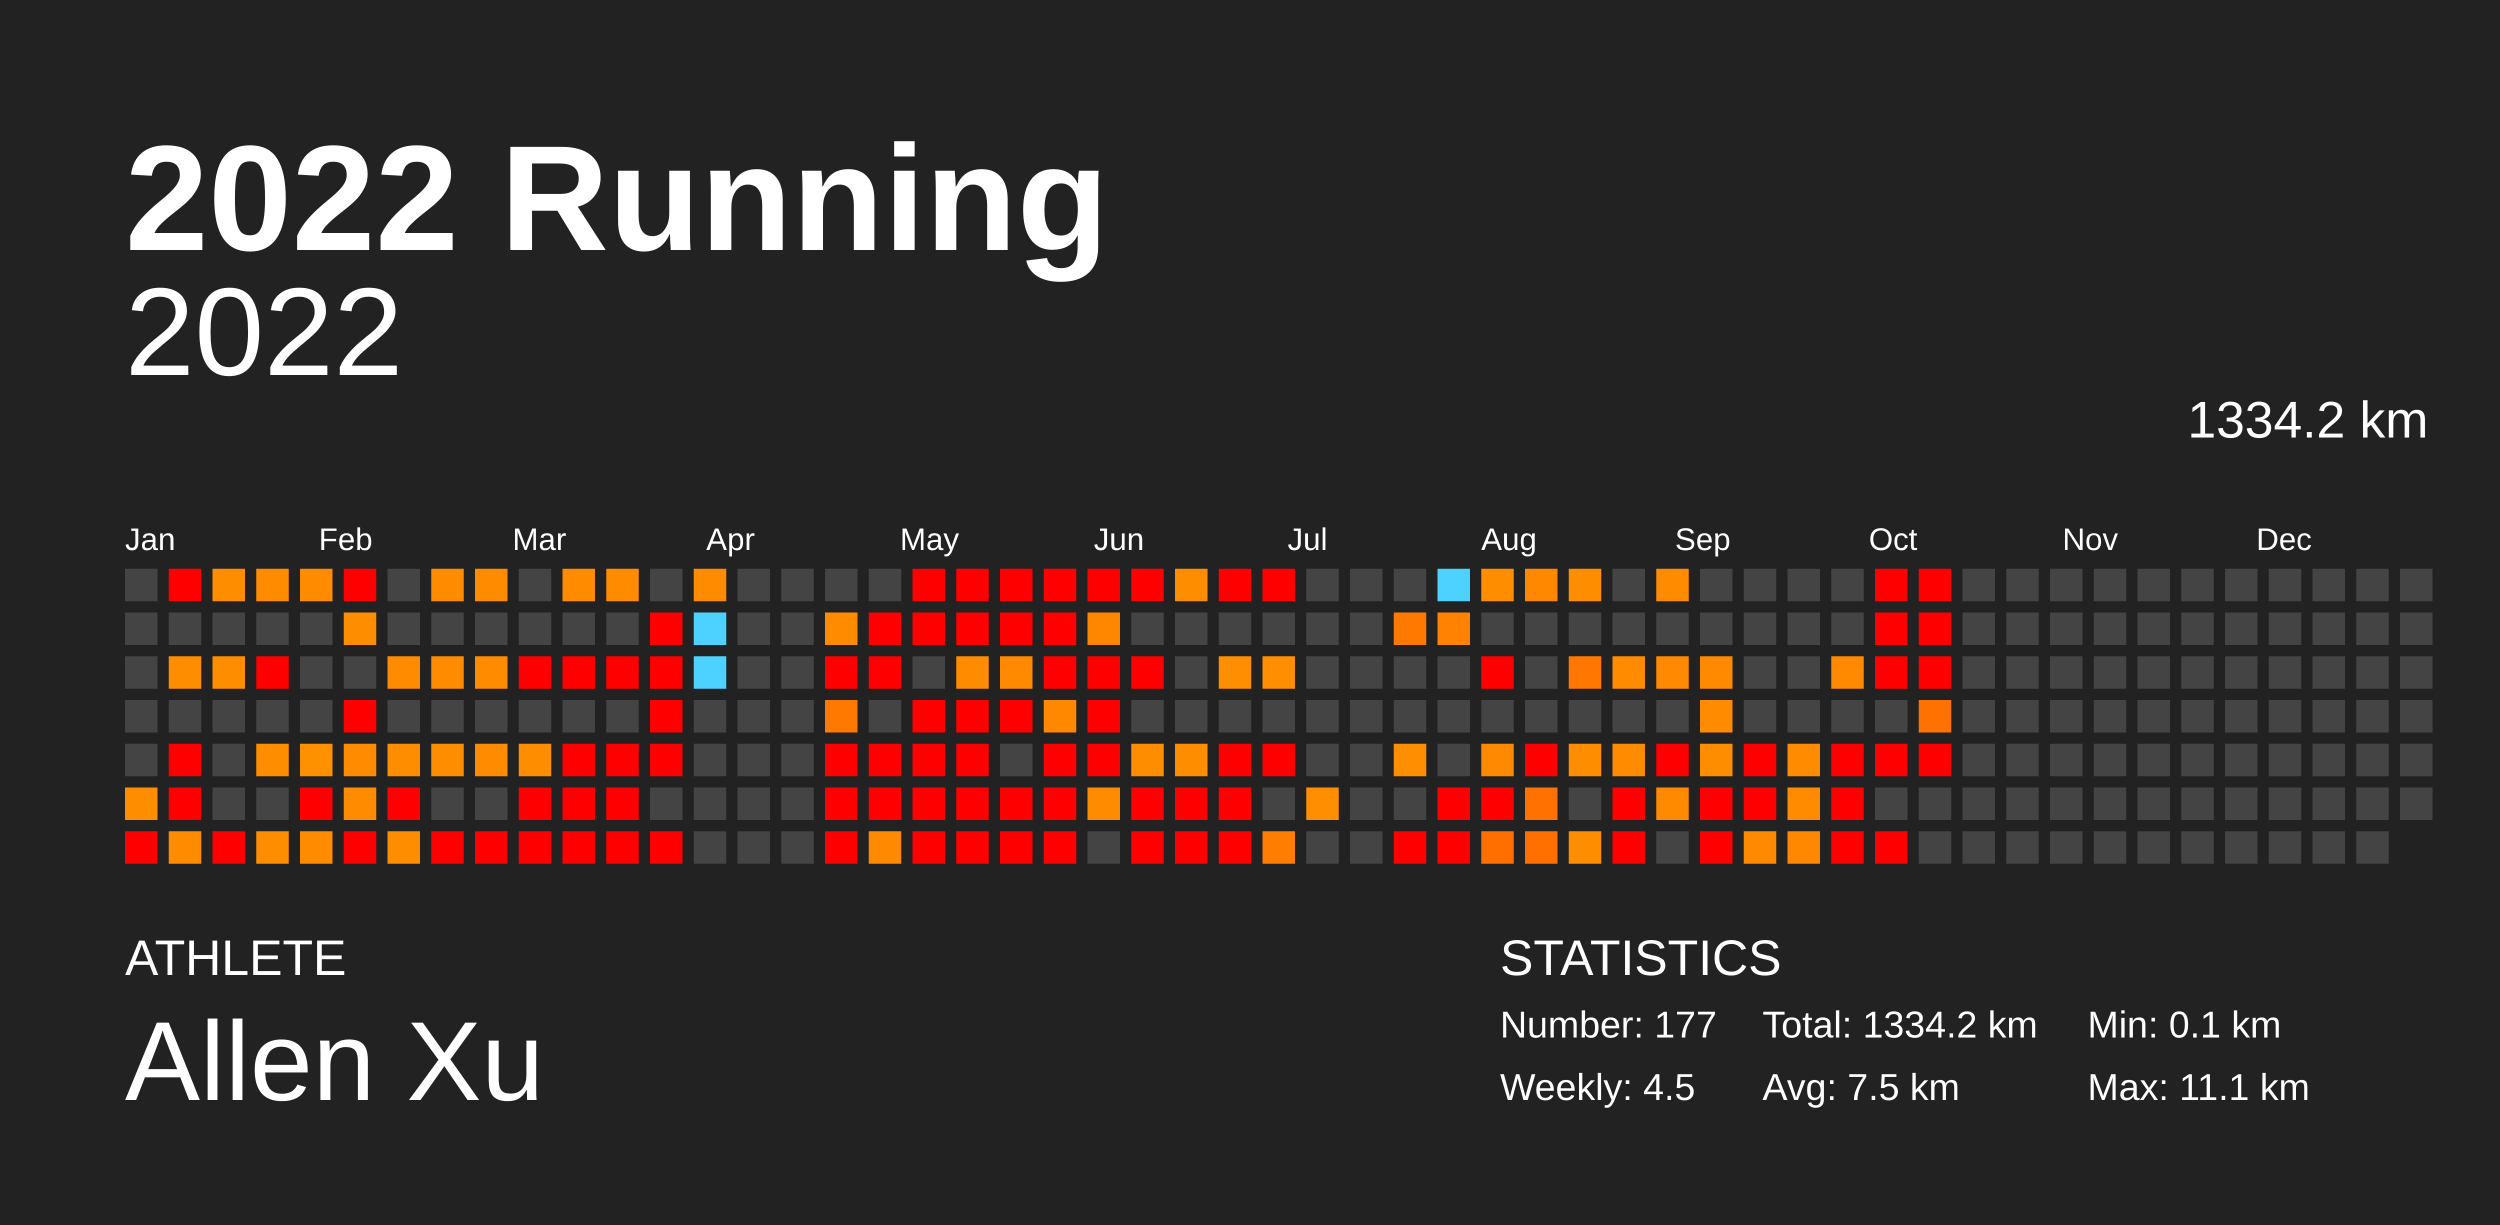
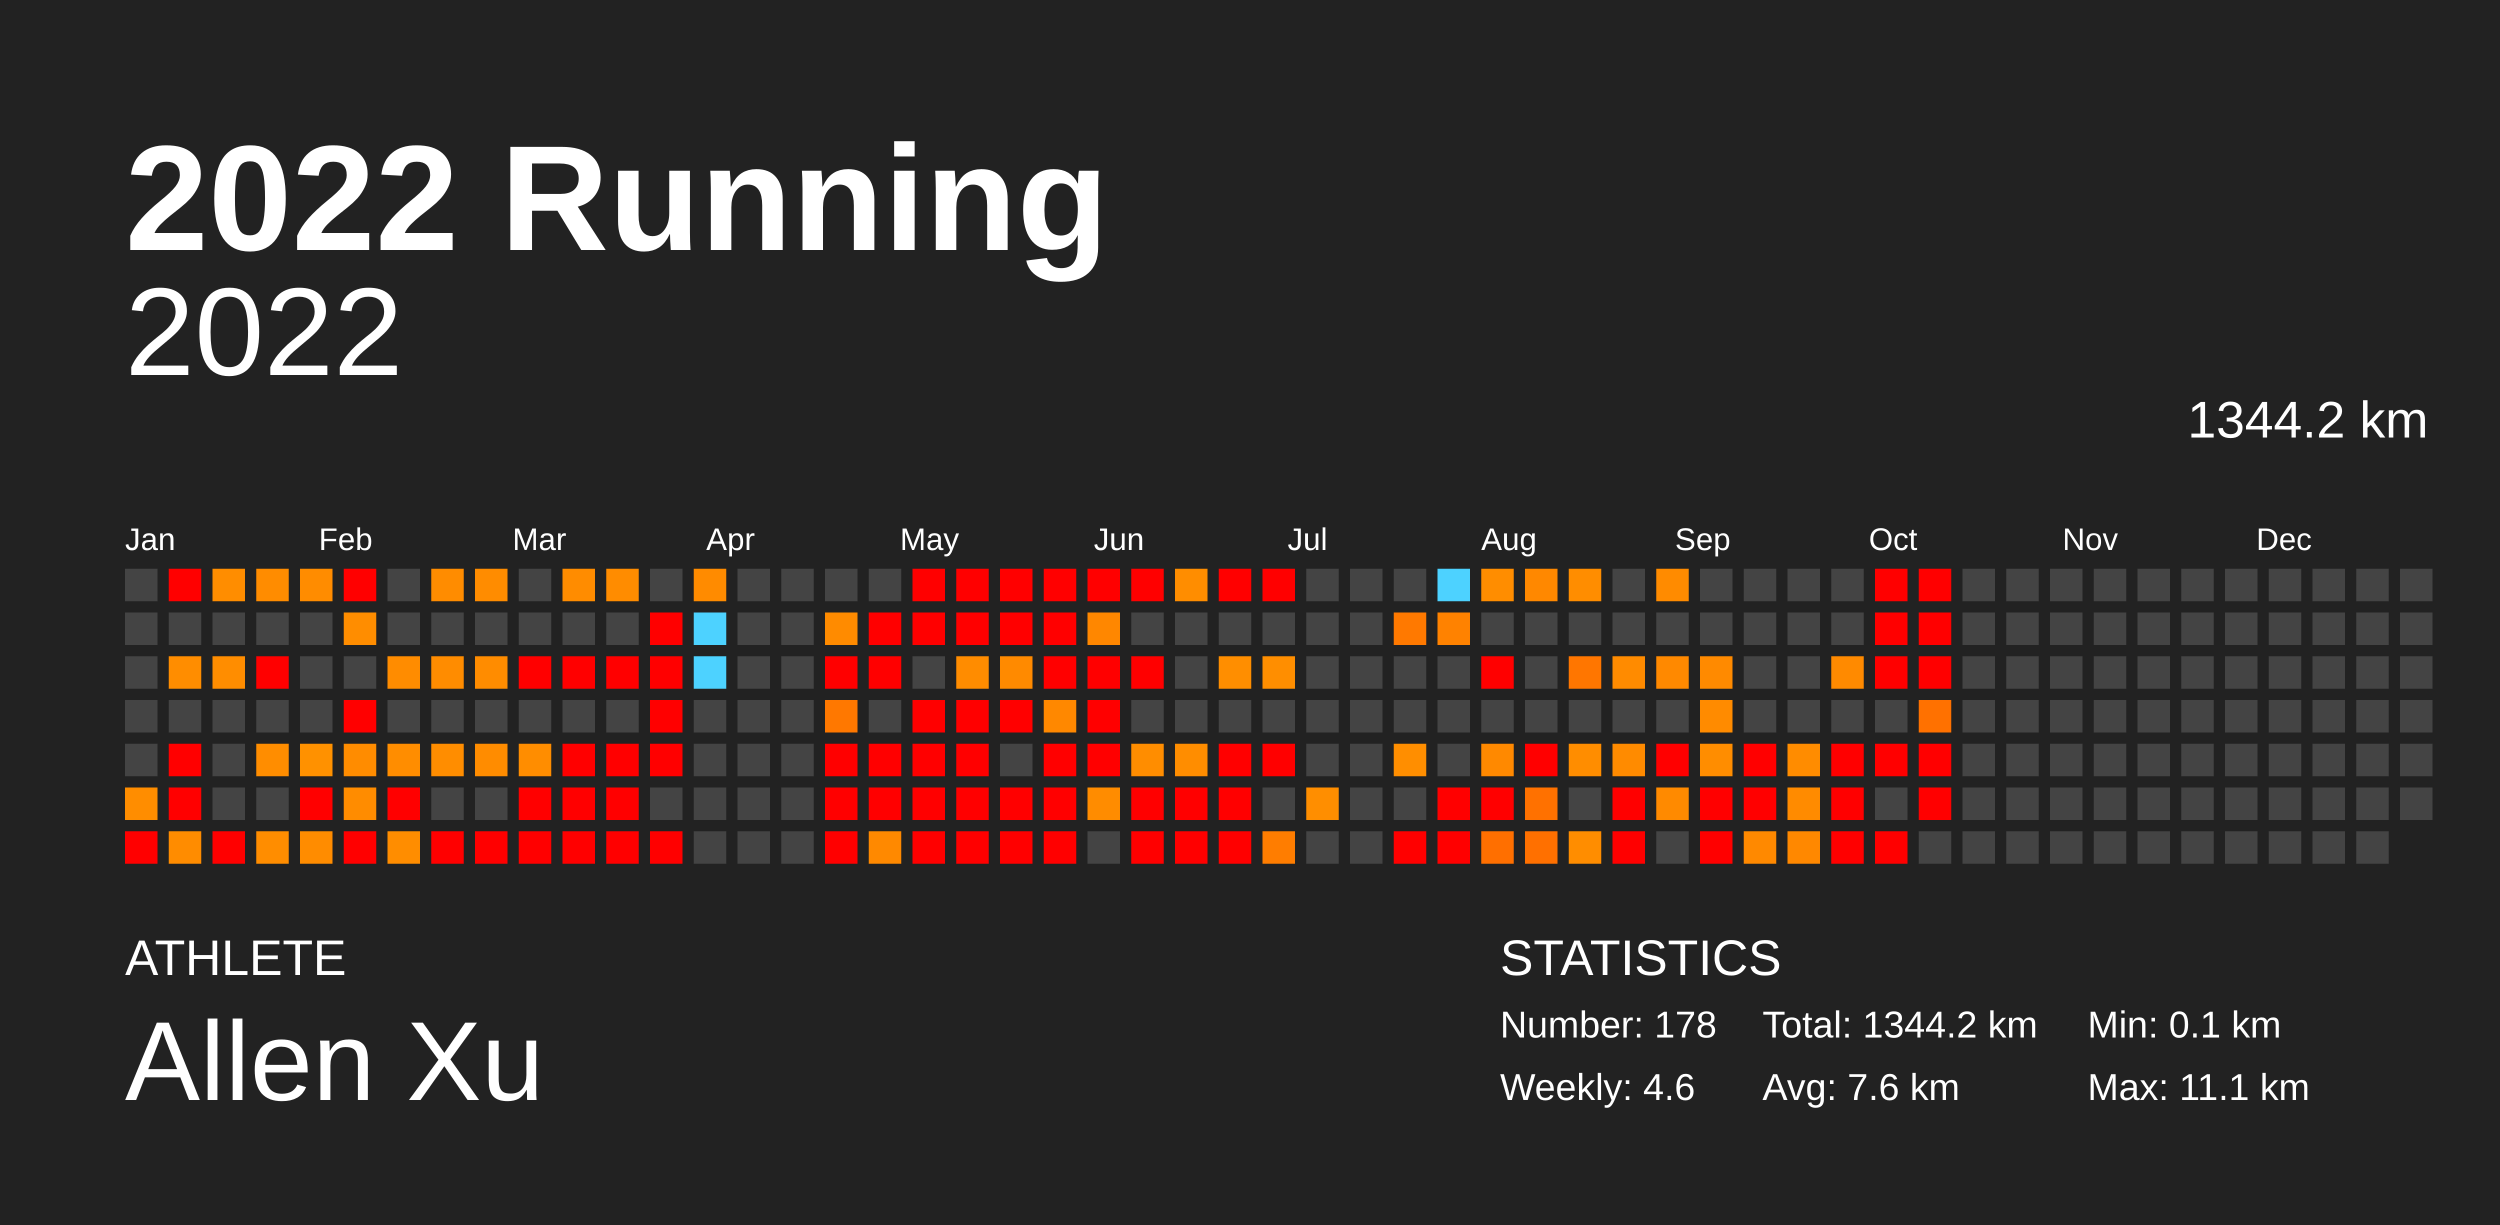
<svg xmlns="http://www.w3.org/2000/svg" baseProfile="full" height="98mm" version="1.1" viewBox="0,0,200,98" width="200mm">
  <defs />
  <rect fill="#222222" height="98" width="200" x="0" y="0" />
  <text fill="#FFFFFF" style="font-size:12px; font-family:Arial; font-weight:bold;" x="10" y="20">2022 Running</text>
  <text fill="#FFFFFF" style="font-size:4px; font-family:Arial" x="10" y="78">ATHLETE</text>
  <text fill="#FFFFFF" style="font-size:9px; font-family:Arial" x="10" y="88">Allen Xu</text>
  <text fill="#FFFFFF" style="font-size:4px; font-family:Arial" x="120" y="78">STATISTICS</text>
-   <text fill="#FFFFFF" style="font-size:3px; font-family:Arial" x="120" y="83">Number: 177</text>
-   <text fill="#FFFFFF" style="font-size:3px; font-family:Arial" x="120" y="88">Weekly: 4.5</text>
-   <text fill="#FFFFFF" style="font-size:3px; font-family:Arial" x="141" y="83">Total: 1334.2 km</text>
-   <text fill="#FFFFFF" style="font-size:3px; font-family:Arial" x="141" y="88">Avg: 7.5 km</text>
+   <text fill="#FFFFFF" style="font-size:3px; font-family:Arial" x="120" y="83">Number: 178</text>
+   <text fill="#FFFFFF" style="font-size:3px; font-family:Arial" x="120" y="88">Weekly: 4.6</text>
+   <text fill="#FFFFFF" style="font-size:3px; font-family:Arial" x="141" y="83">Total: 1344.2 km</text>
+   <text fill="#FFFFFF" style="font-size:3px; font-family:Arial" x="141" y="88">Avg: 7.6 km</text>
  <text fill="#FFFFFF" style="font-size:3px; font-family:Arial" x="167" y="83">Min: 0.1 km</text>
  <text fill="#FFFFFF" style="font-size:3px; font-family:Arial" x="167" y="88">Max: 11.1 km</text>
  <text alignment-baseline="hanging" fill="#FFFFFF" style="font-size:10.0px; font-family:Arial;" x="10" y="30">2022</text>
-   <text alignment-baseline="hanging" fill="#FFFFFF" style="font-size:4.125px; font-family:Arial;" x="175" y="35">1334.2 km</text>
+   <text alignment-baseline="hanging" fill="#FFFFFF" style="font-size:4.125px; font-family:Arial;" x="175" y="35">1344.2 km</text>
  <text fill="#FFFFFF" style="font-size:2.5px; font-family:Arial" x="10.0" y="44">Jan</text>
  <text fill="#FFFFFF" style="font-size:2.5px; font-family:Arial" x="25.5" y="44">Feb</text>
  <text fill="#FFFFFF" style="font-size:2.5px; font-family:Arial" x="41.0" y="44">Mar</text>
  <text fill="#FFFFFF" style="font-size:2.5px; font-family:Arial" x="56.5" y="44">Apr</text>
  <text fill="#FFFFFF" style="font-size:2.5px; font-family:Arial" x="72.0" y="44">May</text>
  <text fill="#FFFFFF" style="font-size:2.5px; font-family:Arial" x="87.5" y="44">Jun</text>
  <text fill="#FFFFFF" style="font-size:2.5px; font-family:Arial" x="103.0" y="44">Jul</text>
  <text fill="#FFFFFF" style="font-size:2.5px; font-family:Arial" x="118.5" y="44">Aug</text>
  <text fill="#FFFFFF" style="font-size:2.5px; font-family:Arial" x="134.0" y="44">Sep</text>
  <text fill="#FFFFFF" style="font-size:2.5px; font-family:Arial" x="149.5" y="44">Oct</text>
  <text fill="#FFFFFF" style="font-size:2.5px; font-family:Arial" x="165.0" y="44">Nov</text>
  <text fill="#FFFFFF" style="font-size:2.5px; font-family:Arial" x="180.5" y="44">Dec</text>
  <rect fill="#444444" height="2.6" width="2.6" x="10.0" y="45.5" />
  <rect fill="#444444" height="2.6" width="2.6" x="10.0" y="49.0" />
  <rect fill="#444444" height="2.6" width="2.6" x="10.0" y="52.5" />
  <rect fill="#444444" height="2.6" width="2.6" x="10.0" y="56.0" />
  <rect fill="#444444" height="2.6" width="2.6" x="10.0" y="59.5" />
  <rect fill="#ff8d00" height="2.6" width="2.6" x="10.0" y="63.0" />
  <rect fill="red" height="2.6" width="2.6" x="10.0" y="66.5" />
  <rect fill="red" height="2.6" width="2.6" x="13.5" y="45.5" />
  <rect fill="#444444" height="2.6" width="2.6" x="13.5" y="49.0" />
  <rect fill="#ff8d00" height="2.6" width="2.6" x="13.5" y="52.5" />
  <rect fill="#444444" height="2.6" width="2.6" x="13.5" y="56.0" />
  <rect fill="red" height="2.6" width="2.6" x="13.5" y="59.5" />
  <rect fill="red" height="2.6" width="2.6" x="13.5" y="63.0" />
  <rect fill="#ff8c00" height="2.6" width="2.6" x="13.5" y="66.5" />
  <rect fill="#ff8d00" height="2.6" width="2.6" x="17.0" y="45.5" />
  <rect fill="#444444" height="2.6" width="2.6" x="17.0" y="49.0" />
  <rect fill="#ff8d00" height="2.6" width="2.6" x="17.0" y="52.5" />
  <rect fill="#444444" height="2.6" width="2.6" x="17.0" y="56.0" />
  <rect fill="#444444" height="2.6" width="2.6" x="17.0" y="59.5" />
  <rect fill="#444444" height="2.6" width="2.6" x="17.0" y="63.0" />
  <rect fill="red" height="2.6" width="2.6" x="17.0" y="66.5" />
  <rect fill="#ff8c00" height="2.6" width="2.6" x="20.5" y="45.5" />
  <rect fill="#444444" height="2.6" width="2.6" x="20.5" y="49.0" />
  <rect fill="red" height="2.6" width="2.6" x="20.5" y="52.5" />
  <rect fill="#444444" height="2.6" width="2.6" x="20.5" y="56.0" />
  <rect fill="#ff8d00" height="2.6" width="2.6" x="20.5" y="59.5" />
  <rect fill="#444444" height="2.6" width="2.6" x="20.5" y="63.0" />
  <rect fill="#ff8d00" height="2.6" width="2.6" x="20.5" y="66.5" />
  <rect fill="#ff8c00" height="2.6" width="2.6" x="24.0" y="45.5" />
  <rect fill="#444444" height="2.6" width="2.6" x="24.0" y="49.0" />
  <rect fill="#444444" height="2.6" width="2.6" x="24.0" y="52.5" />
  <rect fill="#444444" height="2.6" width="2.6" x="24.0" y="56.0" />
  <rect fill="#ff9100" height="2.6" width="2.6" x="24.0" y="59.5" />
  <rect fill="red" height="2.6" width="2.6" x="24.0" y="63.0" />
  <rect fill="#ff8c00" height="2.6" width="2.6" x="24.0" y="66.5" />
  <rect fill="red" height="2.6" width="2.6" x="27.5" y="45.5" />
  <rect fill="#ff8d00" height="2.6" width="2.6" x="27.5" y="49.0" />
  <rect fill="#444444" height="2.6" width="2.6" x="27.5" y="52.5" />
  <rect fill="red" height="2.6" width="2.6" x="27.5" y="56.0" />
  <rect fill="#ff8c00" height="2.6" width="2.6" x="27.5" y="59.5" />
  <rect fill="#ff8c00" height="2.6" width="2.6" x="27.5" y="63.0" />
  <rect fill="red" height="2.6" width="2.6" x="27.5" y="66.5" />
  <rect fill="#444444" height="2.6" width="2.6" x="31.0" y="45.5" />
  <rect fill="#444444" height="2.6" width="2.6" x="31.0" y="49.0" />
  <rect fill="#ff8c00" height="2.6" width="2.6" x="31.0" y="52.5" />
  <rect fill="#444444" height="2.6" width="2.6" x="31.0" y="56.0" />
  <rect fill="#ff8d00" height="2.6" width="2.6" x="31.0" y="59.5" />
  <rect fill="red" height="2.6" width="2.6" x="31.0" y="63.0" />
  <rect fill="#ff8d00" height="2.6" width="2.6" x="31.0" y="66.5" />
  <rect fill="#ff8c00" height="2.6" width="2.6" x="34.5" y="45.5" />
  <rect fill="#444444" height="2.6" width="2.6" x="34.5" y="49.0" />
  <rect fill="#ff8c00" height="2.6" width="2.6" x="34.5" y="52.5" />
  <rect fill="#444444" height="2.6" width="2.6" x="34.5" y="56.0" />
  <rect fill="#ff8d00" height="2.6" width="2.6" x="34.5" y="59.5" />
  <rect fill="#444444" height="2.6" width="2.6" x="34.5" y="63.0" />
  <rect fill="red" height="2.6" width="2.6" x="34.5" y="66.5" />
  <rect fill="#ff8c00" height="2.6" width="2.6" x="38.0" y="45.5" />
  <rect fill="#444444" height="2.6" width="2.6" x="38.0" y="49.0" />
  <rect fill="#ff8c00" height="2.6" width="2.6" x="38.0" y="52.5" />
  <rect fill="#444444" height="2.6" width="2.6" x="38.0" y="56.0" />
  <rect fill="#ff8c00" height="2.6" width="2.6" x="38.0" y="59.5" />
  <rect fill="#444444" height="2.6" width="2.6" x="38.0" y="63.0" />
  <rect fill="red" height="2.6" width="2.6" x="38.0" y="66.5" />
  <rect fill="#444444" height="2.6" width="2.6" x="41.5" y="45.5" />
  <rect fill="#444444" height="2.6" width="2.6" x="41.5" y="49.0" />
  <rect fill="red" height="2.6" width="2.6" x="41.5" y="52.5" />
  <rect fill="#444444" height="2.6" width="2.6" x="41.5" y="56.0" />
  <rect fill="#ff8d00" height="2.6" width="2.6" x="41.5" y="59.5" />
  <rect fill="red" height="2.6" width="2.6" x="41.5" y="63.0" />
  <rect fill="red" height="2.6" width="2.6" x="41.5" y="66.5" />
  <rect fill="#ff8c00" height="2.6" width="2.6" x="45.0" y="45.5" />
  <rect fill="#444444" height="2.6" width="2.6" x="45.0" y="49.0" />
  <rect fill="red" height="2.6" width="2.6" x="45.0" y="52.5" />
  <rect fill="#444444" height="2.6" width="2.6" x="45.0" y="56.0" />
  <rect fill="red" height="2.6" width="2.6" x="45.0" y="59.5" />
  <rect fill="red" height="2.6" width="2.6" x="45.0" y="63.0" />
  <rect fill="red" height="2.6" width="2.6" x="45.0" y="66.5" />
  <rect fill="#ff8c00" height="2.6" width="2.6" x="48.5" y="45.5" />
  <rect fill="#444444" height="2.6" width="2.6" x="48.5" y="49.0" />
  <rect fill="red" height="2.6" width="2.6" x="48.5" y="52.5" />
  <rect fill="#444444" height="2.6" width="2.6" x="48.5" y="56.0" />
  <rect fill="red" height="2.6" width="2.6" x="48.5" y="59.5" />
  <rect fill="red" height="2.6" width="2.6" x="48.5" y="63.0" />
  <rect fill="red" height="2.6" width="2.6" x="48.5" y="66.5" />
  <rect fill="#444444" height="2.6" width="2.6" x="52.0" y="45.5" />
  <rect fill="red" height="2.6" width="2.6" x="52.0" y="49.0" />
  <rect fill="red" height="2.6" width="2.6" x="52.0" y="52.5" />
  <rect fill="red" height="2.6" width="2.6" x="52.0" y="56.0" />
  <rect fill="red" height="2.6" width="2.6" x="52.0" y="59.5" />
  <rect fill="#444444" height="2.6" width="2.6" x="52.0" y="63.0" />
  <rect fill="red" height="2.6" width="2.6" x="52.0" y="66.5" />
  <rect fill="#ff8b00" height="2.6" width="2.6" x="55.5" y="45.5" />
  <rect fill="#4dd2ff" height="2.6" width="2.6" x="55.5" y="49.0" />
  <rect fill="#4dd2ff" height="2.6" width="2.6" x="55.5" y="52.5" />
  <rect fill="#444444" height="2.6" width="2.6" x="55.5" y="56.0" />
  <rect fill="#444444" height="2.6" width="2.6" x="55.5" y="59.5" />
  <rect fill="#444444" height="2.6" width="2.6" x="55.5" y="63.0" />
  <rect fill="#444444" height="2.6" width="2.6" x="55.5" y="66.5" />
  <rect fill="#444444" height="2.6" width="2.6" x="59.0" y="45.5" />
  <rect fill="#444444" height="2.6" width="2.6" x="59.0" y="49.0" />
  <rect fill="#444444" height="2.6" width="2.6" x="59.0" y="52.5" />
  <rect fill="#444444" height="2.6" width="2.6" x="59.0" y="56.0" />
  <rect fill="#444444" height="2.6" width="2.6" x="59.0" y="59.5" />
  <rect fill="#444444" height="2.6" width="2.6" x="59.0" y="63.0" />
  <rect fill="#444444" height="2.6" width="2.6" x="59.0" y="66.5" />
  <rect fill="#444444" height="2.6" width="2.6" x="62.5" y="45.5" />
  <rect fill="#444444" height="2.6" width="2.6" x="62.5" y="49.0" />
  <rect fill="#444444" height="2.6" width="2.6" x="62.5" y="52.5" />
  <rect fill="#444444" height="2.6" width="2.6" x="62.5" y="56.0" />
  <rect fill="#444444" height="2.6" width="2.6" x="62.5" y="59.5" />
  <rect fill="#444444" height="2.6" width="2.6" x="62.5" y="63.0" />
  <rect fill="#444444" height="2.6" width="2.6" x="62.5" y="66.5" />
  <rect fill="#444444" height="2.6" width="2.6" x="66.0" y="45.5" />
  <rect fill="#ff8b00" height="2.6" width="2.6" x="66.0" y="49.0" />
  <rect fill="red" height="2.6" width="2.6" x="66.0" y="52.5" />
  <rect fill="#ff7800" height="2.6" width="2.6" x="66.0" y="56.0" />
  <rect fill="red" height="2.6" width="2.6" x="66.0" y="59.5" />
  <rect fill="red" height="2.6" width="2.6" x="66.0" y="63.0" />
  <rect fill="red" height="2.6" width="2.6" x="66.0" y="66.5" />
  <rect fill="#444444" height="2.6" width="2.6" x="69.5" y="45.5" />
  <rect fill="red" height="2.6" width="2.6" x="69.5" y="49.0" />
  <rect fill="red" height="2.6" width="2.6" x="69.5" y="52.5" />
  <rect fill="#444444" height="2.6" width="2.6" x="69.5" y="56.0" />
  <rect fill="red" height="2.6" width="2.6" x="69.5" y="59.5" />
  <rect fill="red" height="2.6" width="2.6" x="69.5" y="63.0" />
  <rect fill="#ff8900" height="2.6" width="2.6" x="69.5" y="66.5" />
  <rect fill="red" height="2.6" width="2.6" x="73.0" y="45.5" />
  <rect fill="red" height="2.6" width="2.6" x="73.0" y="49.0" />
  <rect fill="#444444" height="2.6" width="2.6" x="73.0" y="52.5" />
  <rect fill="red" height="2.6" width="2.6" x="73.0" y="56.0" />
  <rect fill="red" height="2.6" width="2.6" x="73.0" y="59.5" />
  <rect fill="red" height="2.6" width="2.6" x="73.0" y="63.0" />
  <rect fill="red" height="2.6" width="2.6" x="73.0" y="66.5" />
  <rect fill="red" height="2.6" width="2.6" x="76.5" y="45.5" />
  <rect fill="red" height="2.6" width="2.6" x="76.5" y="49.0" />
  <rect fill="#ff8c00" height="2.6" width="2.6" x="76.5" y="52.5" />
  <rect fill="red" height="2.6" width="2.6" x="76.5" y="56.0" />
  <rect fill="red" height="2.6" width="2.6" x="76.5" y="59.5" />
  <rect fill="red" height="2.6" width="2.6" x="76.5" y="63.0" />
  <rect fill="red" height="2.6" width="2.6" x="76.5" y="66.5" />
  <rect fill="red" height="2.6" width="2.6" x="80.0" y="45.5" />
  <rect fill="red" height="2.6" width="2.6" x="80.0" y="49.0" />
  <rect fill="#ff8a00" height="2.6" width="2.6" x="80.0" y="52.5" />
  <rect fill="red" height="2.6" width="2.6" x="80.0" y="56.0" />
  <rect fill="#444444" height="2.6" width="2.6" x="80.0" y="59.5" />
  <rect fill="red" height="2.6" width="2.6" x="80.0" y="63.0" />
  <rect fill="red" height="2.6" width="2.6" x="80.0" y="66.5" />
  <rect fill="red" height="2.6" width="2.6" x="83.5" y="45.5" />
  <rect fill="red" height="2.6" width="2.6" x="83.5" y="49.0" />
  <rect fill="red" height="2.6" width="2.6" x="83.5" y="52.5" />
  <rect fill="#ff8800" height="2.6" width="2.6" x="83.5" y="56.0" />
  <rect fill="red" height="2.6" width="2.6" x="83.5" y="59.5" />
  <rect fill="red" height="2.6" width="2.6" x="83.5" y="63.0" />
  <rect fill="red" height="2.6" width="2.6" x="83.5" y="66.5" />
  <rect fill="red" height="2.6" width="2.6" x="87.0" y="45.5" />
  <rect fill="#ff8700" height="2.6" width="2.6" x="87.0" y="49.0" />
  <rect fill="red" height="2.6" width="2.6" x="87.0" y="52.5" />
  <rect fill="red" height="2.6" width="2.6" x="87.0" y="56.0" />
  <rect fill="red" height="2.6" width="2.6" x="87.0" y="59.5" />
  <rect fill="#ff8c00" height="2.6" width="2.6" x="87.0" y="63.0" />
  <rect fill="#444444" height="2.6" width="2.6" x="87.0" y="66.5" />
  <rect fill="red" height="2.6" width="2.6" x="90.5" y="45.5" />
  <rect fill="#444444" height="2.6" width="2.6" x="90.5" y="49.0" />
  <rect fill="red" height="2.6" width="2.6" x="90.5" y="52.5" />
  <rect fill="#444444" height="2.6" width="2.6" x="90.5" y="56.0" />
  <rect fill="#ff8d00" height="2.6" width="2.6" x="90.5" y="59.5" />
  <rect fill="red" height="2.6" width="2.6" x="90.5" y="63.0" />
  <rect fill="red" height="2.6" width="2.6" x="90.5" y="66.5" />
  <rect fill="#ff8d00" height="2.6" width="2.6" x="94.0" y="45.5" />
  <rect fill="#444444" height="2.6" width="2.6" x="94.0" y="49.0" />
  <rect fill="#444444" height="2.6" width="2.6" x="94.0" y="52.5" />
  <rect fill="#444444" height="2.6" width="2.6" x="94.0" y="56.0" />
  <rect fill="#ff8d00" height="2.6" width="2.6" x="94.0" y="59.5" />
  <rect fill="red" height="2.6" width="2.6" x="94.0" y="63.0" />
  <rect fill="red" height="2.6" width="2.6" x="94.0" y="66.5" />
  <rect fill="red" height="2.6" width="2.6" x="97.5" y="45.5" />
  <rect fill="#444444" height="2.6" width="2.6" x="97.5" y="49.0" />
  <rect fill="#ff8e00" height="2.6" width="2.6" x="97.5" y="52.5" />
  <rect fill="#444444" height="2.6" width="2.6" x="97.5" y="56.0" />
  <rect fill="red" height="2.6" width="2.6" x="97.5" y="59.5" />
  <rect fill="red" height="2.6" width="2.6" x="97.5" y="63.0" />
  <rect fill="red" height="2.6" width="2.6" x="97.5" y="66.5" />
  <rect fill="red" height="2.6" width="2.6" x="101.0" y="45.5" />
  <rect fill="#444444" height="2.6" width="2.6" x="101.0" y="49.0" />
  <rect fill="#ff8e00" height="2.6" width="2.6" x="101.0" y="52.5" />
  <rect fill="#444444" height="2.6" width="2.6" x="101.0" y="56.0" />
  <rect fill="red" height="2.6" width="2.6" x="101.0" y="59.5" />
  <rect fill="#444444" height="2.6" width="2.6" x="101.0" y="63.0" />
  <rect fill="#ff7d00" height="2.6" width="2.6" x="101.0" y="66.5" />
  <rect fill="#444444" height="2.6" width="2.6" x="104.5" y="45.5" />
  <rect fill="#444444" height="2.6" width="2.6" x="104.5" y="49.0" />
  <rect fill="#444444" height="2.6" width="2.6" x="104.5" y="52.5" />
  <rect fill="#444444" height="2.6" width="2.6" x="104.5" y="56.0" />
  <rect fill="#444444" height="2.6" width="2.6" x="104.5" y="59.5" />
  <rect fill="#ff8e00" height="2.6" width="2.6" x="104.5" y="63.0" />
  <rect fill="#444444" height="2.6" width="2.6" x="104.5" y="66.5" />
  <rect fill="#444444" height="2.6" width="2.6" x="108.0" y="45.5" />
  <rect fill="#444444" height="2.6" width="2.6" x="108.0" y="49.0" />
  <rect fill="#444444" height="2.6" width="2.6" x="108.0" y="52.5" />
  <rect fill="#444444" height="2.6" width="2.6" x="108.0" y="56.0" />
  <rect fill="#444444" height="2.6" width="2.6" x="108.0" y="59.5" />
  <rect fill="#444444" height="2.6" width="2.6" x="108.0" y="63.0" />
  <rect fill="#444444" height="2.6" width="2.6" x="108.0" y="66.5" />
  <rect fill="#444444" height="2.6" width="2.6" x="111.5" y="45.5" />
  <rect fill="#ff7900" height="2.6" width="2.6" x="111.5" y="49.0" />
  <rect fill="#444444" height="2.6" width="2.6" x="111.5" y="52.5" />
  <rect fill="#444444" height="2.6" width="2.6" x="111.5" y="56.0" />
  <rect fill="#ff8e00" height="2.6" width="2.6" x="111.5" y="59.5" />
  <rect fill="#444444" height="2.6" width="2.6" x="111.5" y="63.0" />
  <rect fill="red" height="2.6" width="2.6" x="111.5" y="66.5" />
  <rect fill="#4dd2ff" height="2.6" width="2.6" x="115.0" y="45.5" />
  <rect fill="#ff8200" height="2.6" width="2.6" x="115.0" y="49.0" />
  <rect fill="#444444" height="2.6" width="2.6" x="115.0" y="52.5" />
  <rect fill="#444444" height="2.6" width="2.6" x="115.0" y="56.0" />
  <rect fill="#444444" height="2.6" width="2.6" x="115.0" y="59.5" />
  <rect fill="red" height="2.6" width="2.6" x="115.0" y="63.0" />
  <rect fill="red" height="2.6" width="2.6" x="115.0" y="66.5" />
  <rect fill="#ff8d00" height="2.6" width="2.6" x="118.5" y="45.5" />
  <rect fill="#444444" height="2.6" width="2.6" x="118.5" y="49.0" />
  <rect fill="red" height="2.6" width="2.6" x="118.5" y="52.5" />
  <rect fill="#444444" height="2.6" width="2.6" x="118.5" y="56.0" />
  <rect fill="#ff8900" height="2.6" width="2.6" x="118.5" y="59.5" />
  <rect fill="red" height="2.6" width="2.6" x="118.5" y="63.0" />
  <rect fill="#ff6f00" height="2.6" width="2.6" x="118.5" y="66.5" />
  <rect fill="#ff8800" height="2.6" width="2.6" x="122.0" y="45.5" />
  <rect fill="#444444" height="2.6" width="2.6" x="122.0" y="49.0" />
  <rect fill="#444444" height="2.6" width="2.6" x="122.0" y="52.5" />
  <rect fill="#444444" height="2.6" width="2.6" x="122.0" y="56.0" />
  <rect fill="red" height="2.6" width="2.6" x="122.0" y="59.5" />
  <rect fill="#ff7100" height="2.6" width="2.6" x="122.0" y="63.0" />
  <rect fill="#ff7000" height="2.6" width="2.6" x="122.0" y="66.5" />
  <rect fill="#ff8d00" height="2.6" width="2.6" x="125.5" y="45.5" />
  <rect fill="#444444" height="2.6" width="2.6" x="125.5" y="49.0" />
  <rect fill="#ff7600" height="2.6" width="2.6" x="125.5" y="52.5" />
  <rect fill="#444444" height="2.6" width="2.6" x="125.5" y="56.0" />
  <rect fill="#ff8d00" height="2.6" width="2.6" x="125.5" y="59.5" />
  <rect fill="#444444" height="2.6" width="2.6" x="125.5" y="63.0" />
  <rect fill="#ff8d00" height="2.6" width="2.6" x="125.5" y="66.5" />
  <rect fill="#444444" height="2.6" width="2.6" x="129.0" y="45.5" />
  <rect fill="#444444" height="2.6" width="2.6" x="129.0" y="49.0" />
  <rect fill="#ff8b00" height="2.6" width="2.6" x="129.0" y="52.5" />
  <rect fill="#444444" height="2.6" width="2.6" x="129.0" y="56.0" />
  <rect fill="#ff8b00" height="2.6" width="2.6" x="129.0" y="59.5" />
  <rect fill="red" height="2.6" width="2.6" x="129.0" y="63.0" />
  <rect fill="red" height="2.6" width="2.6" x="129.0" y="66.5" />
  <rect fill="#ff8b00" height="2.6" width="2.6" x="132.5" y="45.5" />
  <rect fill="#444444" height="2.6" width="2.6" x="132.5" y="49.0" />
  <rect fill="#ff8900" height="2.6" width="2.6" x="132.5" y="52.5" />
  <rect fill="#444444" height="2.6" width="2.6" x="132.5" y="56.0" />
  <rect fill="red" height="2.6" width="2.6" x="132.5" y="59.5" />
  <rect fill="#ff8a00" height="2.6" width="2.6" x="132.5" y="63.0" />
  <rect fill="#444444" height="2.6" width="2.6" x="132.5" y="66.5" />
  <rect fill="#444444" height="2.6" width="2.6" x="136.0" y="45.5" />
  <rect fill="#444444" height="2.6" width="2.6" x="136.0" y="49.0" />
  <rect fill="#ff8a00" height="2.6" width="2.6" x="136.0" y="52.5" />
  <rect fill="#ff8b00" height="2.6" width="2.6" x="136.0" y="56.0" />
  <rect fill="#ff8d00" height="2.6" width="2.6" x="136.0" y="59.5" />
  <rect fill="red" height="2.6" width="2.6" x="136.0" y="63.0" />
  <rect fill="red" height="2.6" width="2.6" x="136.0" y="66.5" />
  <rect fill="#444444" height="2.6" width="2.6" x="139.5" y="45.5" />
  <rect fill="#444444" height="2.6" width="2.6" x="139.5" y="49.0" />
  <rect fill="#444444" height="2.6" width="2.6" x="139.5" y="52.5" />
  <rect fill="#444444" height="2.6" width="2.6" x="139.5" y="56.0" />
  <rect fill="red" height="2.6" width="2.6" x="139.5" y="59.5" />
  <rect fill="red" height="2.6" width="2.6" x="139.5" y="63.0" />
  <rect fill="#ff8900" height="2.6" width="2.6" x="139.5" y="66.5" />
  <rect fill="#444444" height="2.6" width="2.6" x="143.0" y="45.5" />
  <rect fill="#444444" height="2.6" width="2.6" x="143.0" y="49.0" />
  <rect fill="#444444" height="2.6" width="2.6" x="143.0" y="52.5" />
  <rect fill="#444444" height="2.6" width="2.6" x="143.0" y="56.0" />
  <rect fill="#ff8c00" height="2.6" width="2.6" x="143.0" y="59.5" />
  <rect fill="#ff8b00" height="2.6" width="2.6" x="143.0" y="63.0" />
  <rect fill="#ff8800" height="2.6" width="2.6" x="143.0" y="66.5" />
  <rect fill="#444444" height="2.6" width="2.6" x="146.5" y="45.5" />
  <rect fill="#444444" height="2.6" width="2.6" x="146.5" y="49.0" />
  <rect fill="#ff8a00" height="2.6" width="2.6" x="146.5" y="52.5" />
  <rect fill="#444444" height="2.6" width="2.6" x="146.5" y="56.0" />
  <rect fill="red" height="2.6" width="2.6" x="146.5" y="59.5" />
  <rect fill="red" height="2.6" width="2.6" x="146.5" y="63.0" />
  <rect fill="red" height="2.6" width="2.6" x="146.5" y="66.5" />
  <rect fill="red" height="2.6" width="2.6" x="150.0" y="45.5" />
  <rect fill="red" height="2.6" width="2.6" x="150.0" y="49.0" />
  <rect fill="red" height="2.6" width="2.6" x="150.0" y="52.5" />
  <rect fill="#444444" height="2.6" width="2.6" x="150.0" y="56.0" />
  <rect fill="red" height="2.6" width="2.6" x="150.0" y="59.5" />
  <rect fill="#444444" height="2.6" width="2.6" x="150.0" y="63.0" />
  <rect fill="red" height="2.6" width="2.6" x="150.0" y="66.5" />
  <rect fill="red" height="2.6" width="2.6" x="153.5" y="45.5" />
  <rect fill="red" height="2.6" width="2.6" x="153.5" y="49.0" />
  <rect fill="red" height="2.6" width="2.6" x="153.5" y="52.5" />
  <rect fill="#ff7100" height="2.6" width="2.6" x="153.5" y="56.0" />
  <rect fill="red" height="2.6" width="2.6" x="153.5" y="59.5" />
-   <rect fill="#444444" height="2.6" width="2.6" x="153.5" y="63.0" />
+   <rect fill="red" height="2.6" width="2.6" x="153.5" y="63.0" />
  <rect fill="#444444" height="2.6" width="2.6" x="153.5" y="66.5" />
  <rect fill="#444444" height="2.6" width="2.6" x="157.0" y="45.5" />
  <rect fill="#444444" height="2.6" width="2.6" x="157.0" y="49.0" />
  <rect fill="#444444" height="2.6" width="2.6" x="157.0" y="52.5" />
  <rect fill="#444444" height="2.6" width="2.6" x="157.0" y="56.0" />
  <rect fill="#444444" height="2.6" width="2.6" x="157.0" y="59.5" />
  <rect fill="#444444" height="2.6" width="2.6" x="157.0" y="63.0" />
  <rect fill="#444444" height="2.6" width="2.6" x="157.0" y="66.5" />
  <rect fill="#444444" height="2.6" width="2.6" x="160.5" y="45.5" />
  <rect fill="#444444" height="2.6" width="2.6" x="160.5" y="49.0" />
  <rect fill="#444444" height="2.6" width="2.6" x="160.5" y="52.5" />
  <rect fill="#444444" height="2.6" width="2.6" x="160.5" y="56.0" />
  <rect fill="#444444" height="2.6" width="2.6" x="160.5" y="59.5" />
  <rect fill="#444444" height="2.6" width="2.6" x="160.5" y="63.0" />
  <rect fill="#444444" height="2.6" width="2.6" x="160.5" y="66.5" />
  <rect fill="#444444" height="2.6" width="2.6" x="164.0" y="45.5" />
  <rect fill="#444444" height="2.6" width="2.6" x="164.0" y="49.0" />
  <rect fill="#444444" height="2.6" width="2.6" x="164.0" y="52.5" />
  <rect fill="#444444" height="2.6" width="2.6" x="164.0" y="56.0" />
  <rect fill="#444444" height="2.6" width="2.6" x="164.0" y="59.5" />
  <rect fill="#444444" height="2.6" width="2.6" x="164.0" y="63.0" />
  <rect fill="#444444" height="2.6" width="2.6" x="164.0" y="66.5" />
  <rect fill="#444444" height="2.6" width="2.6" x="167.5" y="45.5" />
  <rect fill="#444444" height="2.6" width="2.6" x="167.5" y="49.0" />
  <rect fill="#444444" height="2.6" width="2.6" x="167.5" y="52.5" />
  <rect fill="#444444" height="2.6" width="2.6" x="167.5" y="56.0" />
  <rect fill="#444444" height="2.6" width="2.6" x="167.5" y="59.5" />
  <rect fill="#444444" height="2.6" width="2.6" x="167.5" y="63.0" />
  <rect fill="#444444" height="2.6" width="2.6" x="167.5" y="66.5" />
  <rect fill="#444444" height="2.6" width="2.6" x="171.0" y="45.5" />
  <rect fill="#444444" height="2.6" width="2.6" x="171.0" y="49.0" />
  <rect fill="#444444" height="2.6" width="2.6" x="171.0" y="52.5" />
  <rect fill="#444444" height="2.6" width="2.6" x="171.0" y="56.0" />
  <rect fill="#444444" height="2.6" width="2.6" x="171.0" y="59.5" />
  <rect fill="#444444" height="2.6" width="2.6" x="171.0" y="63.0" />
  <rect fill="#444444" height="2.6" width="2.6" x="171.0" y="66.5" />
  <rect fill="#444444" height="2.6" width="2.6" x="174.5" y="45.5" />
  <rect fill="#444444" height="2.6" width="2.6" x="174.5" y="49.0" />
  <rect fill="#444444" height="2.6" width="2.6" x="174.5" y="52.5" />
  <rect fill="#444444" height="2.6" width="2.6" x="174.5" y="56.0" />
  <rect fill="#444444" height="2.6" width="2.6" x="174.5" y="59.5" />
  <rect fill="#444444" height="2.6" width="2.6" x="174.5" y="63.0" />
  <rect fill="#444444" height="2.6" width="2.6" x="174.5" y="66.5" />
  <rect fill="#444444" height="2.6" width="2.6" x="178.0" y="45.5" />
  <rect fill="#444444" height="2.6" width="2.6" x="178.0" y="49.0" />
  <rect fill="#444444" height="2.6" width="2.6" x="178.0" y="52.5" />
  <rect fill="#444444" height="2.6" width="2.6" x="178.0" y="56.0" />
  <rect fill="#444444" height="2.6" width="2.6" x="178.0" y="59.5" />
  <rect fill="#444444" height="2.6" width="2.6" x="178.0" y="63.0" />
  <rect fill="#444444" height="2.6" width="2.6" x="178.0" y="66.5" />
  <rect fill="#444444" height="2.6" width="2.6" x="181.5" y="45.5" />
  <rect fill="#444444" height="2.6" width="2.6" x="181.5" y="49.0" />
  <rect fill="#444444" height="2.6" width="2.6" x="181.5" y="52.5" />
  <rect fill="#444444" height="2.6" width="2.6" x="181.5" y="56.0" />
  <rect fill="#444444" height="2.6" width="2.6" x="181.5" y="59.5" />
  <rect fill="#444444" height="2.6" width="2.6" x="181.5" y="63.0" />
  <rect fill="#444444" height="2.6" width="2.6" x="181.5" y="66.5" />
  <rect fill="#444444" height="2.6" width="2.6" x="185.0" y="45.5" />
  <rect fill="#444444" height="2.6" width="2.6" x="185.0" y="49.0" />
  <rect fill="#444444" height="2.6" width="2.6" x="185.0" y="52.5" />
  <rect fill="#444444" height="2.6" width="2.6" x="185.0" y="56.0" />
  <rect fill="#444444" height="2.6" width="2.6" x="185.0" y="59.5" />
  <rect fill="#444444" height="2.6" width="2.6" x="185.0" y="63.0" />
  <rect fill="#444444" height="2.6" width="2.6" x="185.0" y="66.5" />
  <rect fill="#444444" height="2.6" width="2.6" x="188.5" y="45.5" />
  <rect fill="#444444" height="2.6" width="2.6" x="188.5" y="49.0" />
  <rect fill="#444444" height="2.6" width="2.6" x="188.5" y="52.5" />
  <rect fill="#444444" height="2.6" width="2.6" x="188.5" y="56.0" />
  <rect fill="#444444" height="2.6" width="2.6" x="188.5" y="59.5" />
  <rect fill="#444444" height="2.6" width="2.6" x="188.5" y="63.0" />
  <rect fill="#444444" height="2.6" width="2.6" x="188.5" y="66.5" />
  <rect fill="#444444" height="2.6" width="2.6" x="192.0" y="45.5" />
  <rect fill="#444444" height="2.6" width="2.6" x="192.0" y="49.0" />
  <rect fill="#444444" height="2.6" width="2.6" x="192.0" y="52.5" />
  <rect fill="#444444" height="2.6" width="2.6" x="192.0" y="56.0" />
  <rect fill="#444444" height="2.6" width="2.6" x="192.0" y="59.5" />
  <rect fill="#444444" height="2.6" width="2.6" x="192.0" y="63.0" />
</svg>
